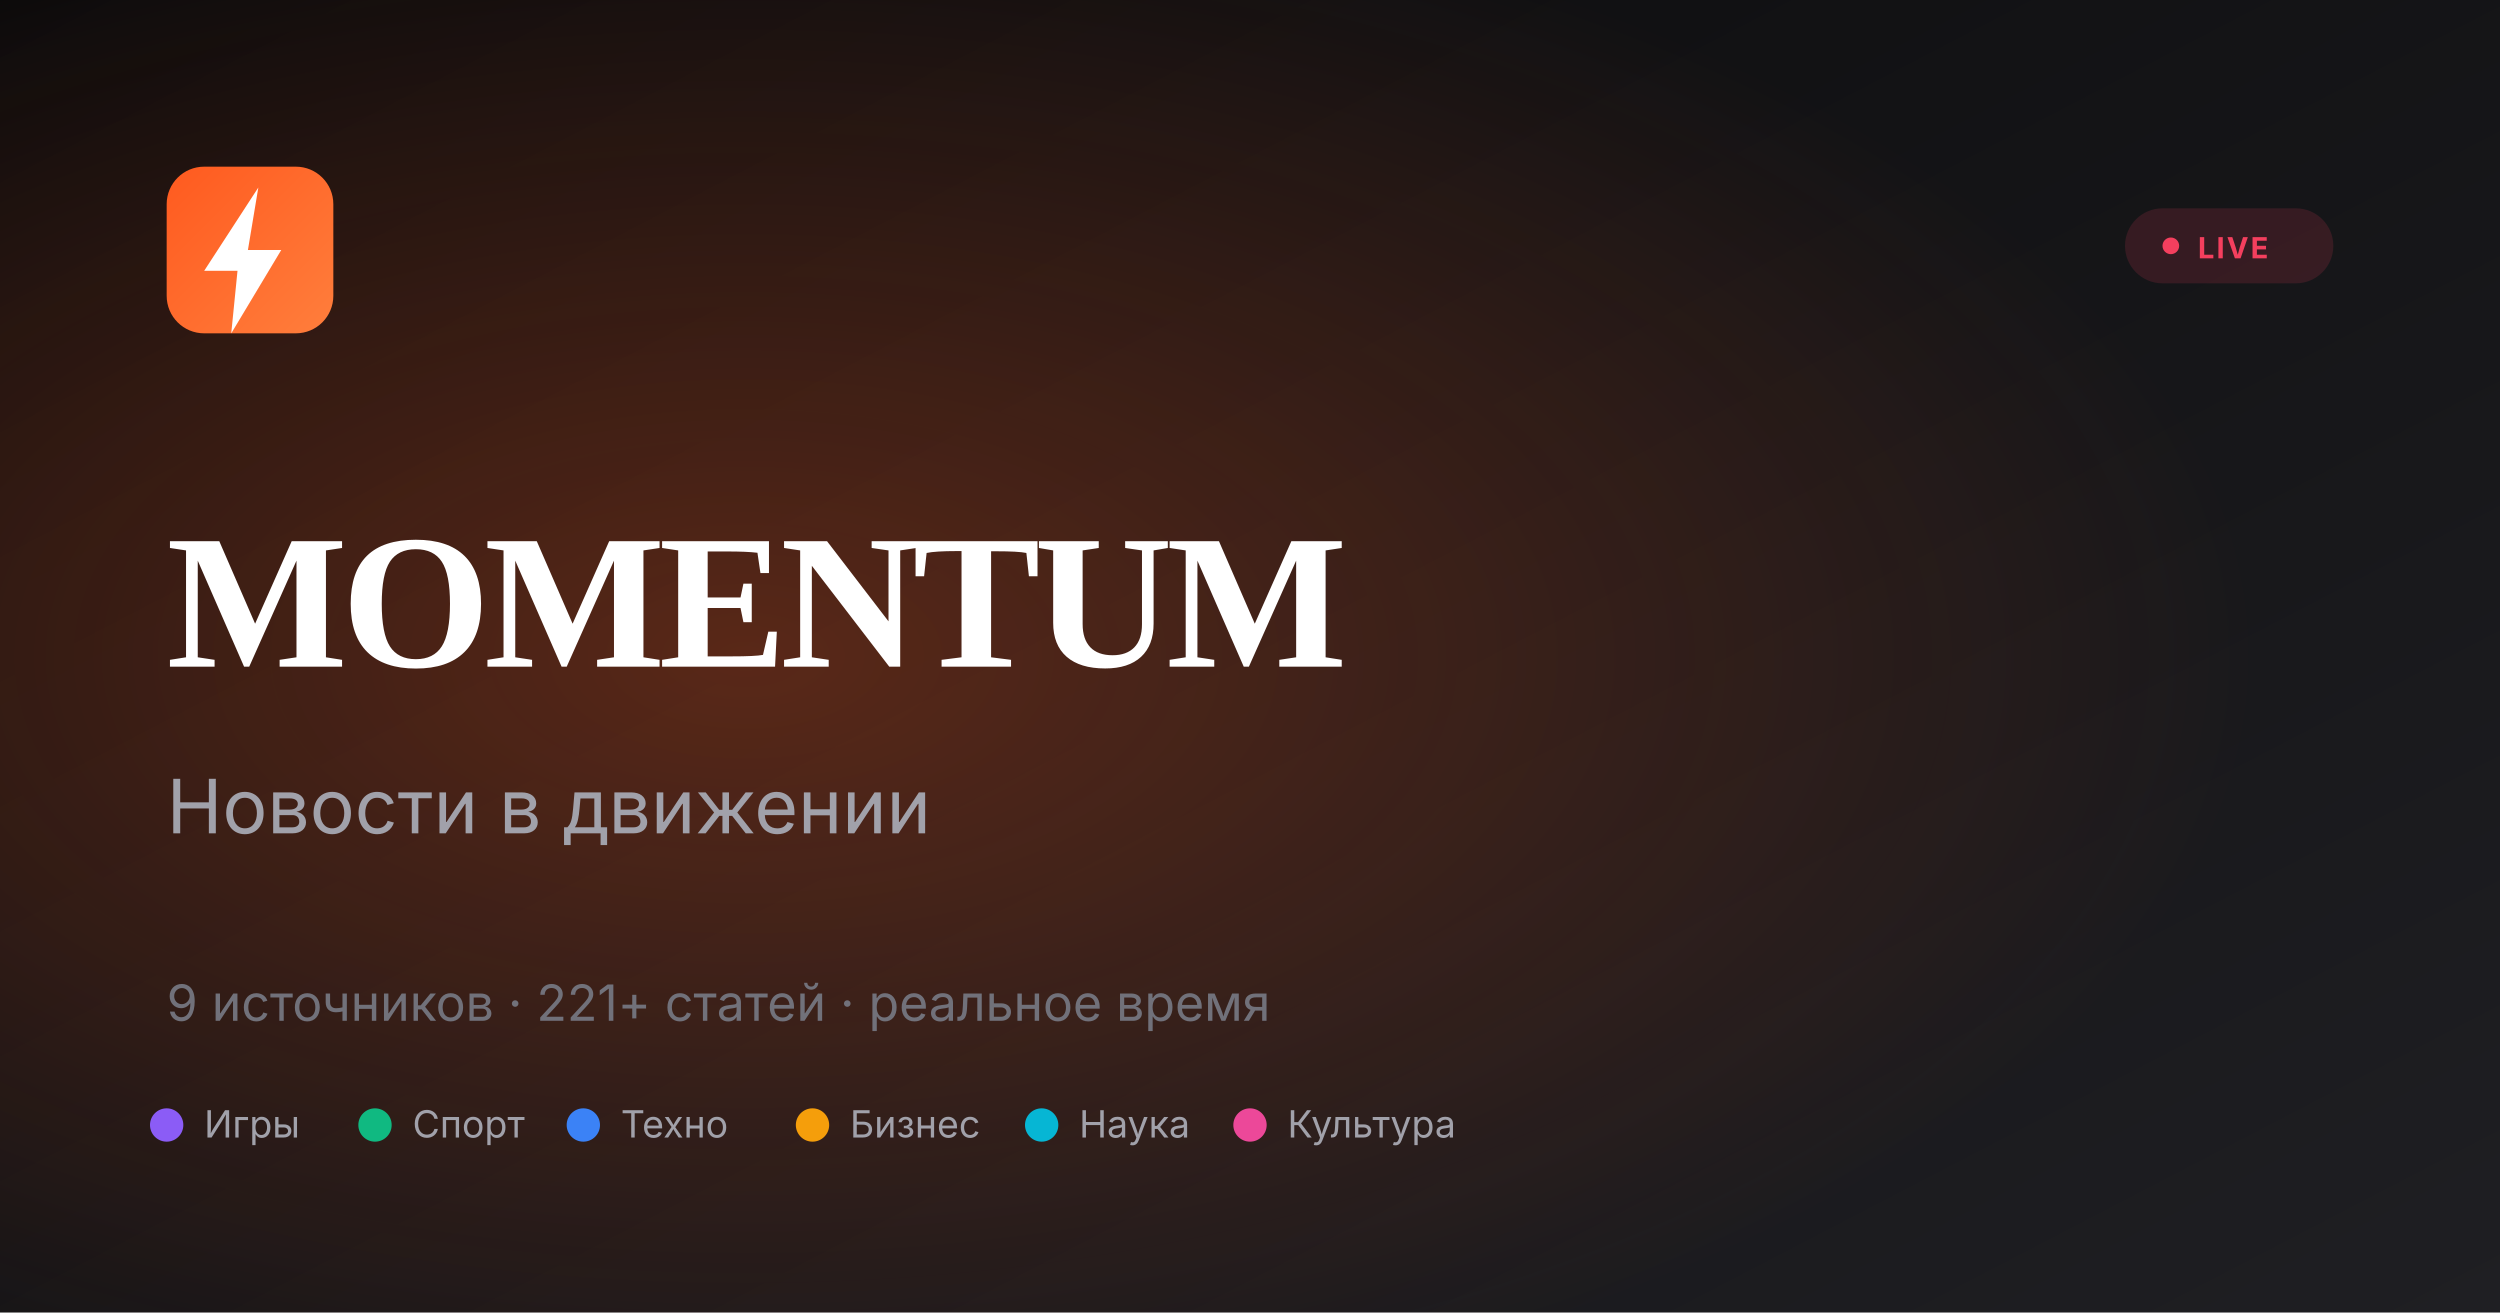
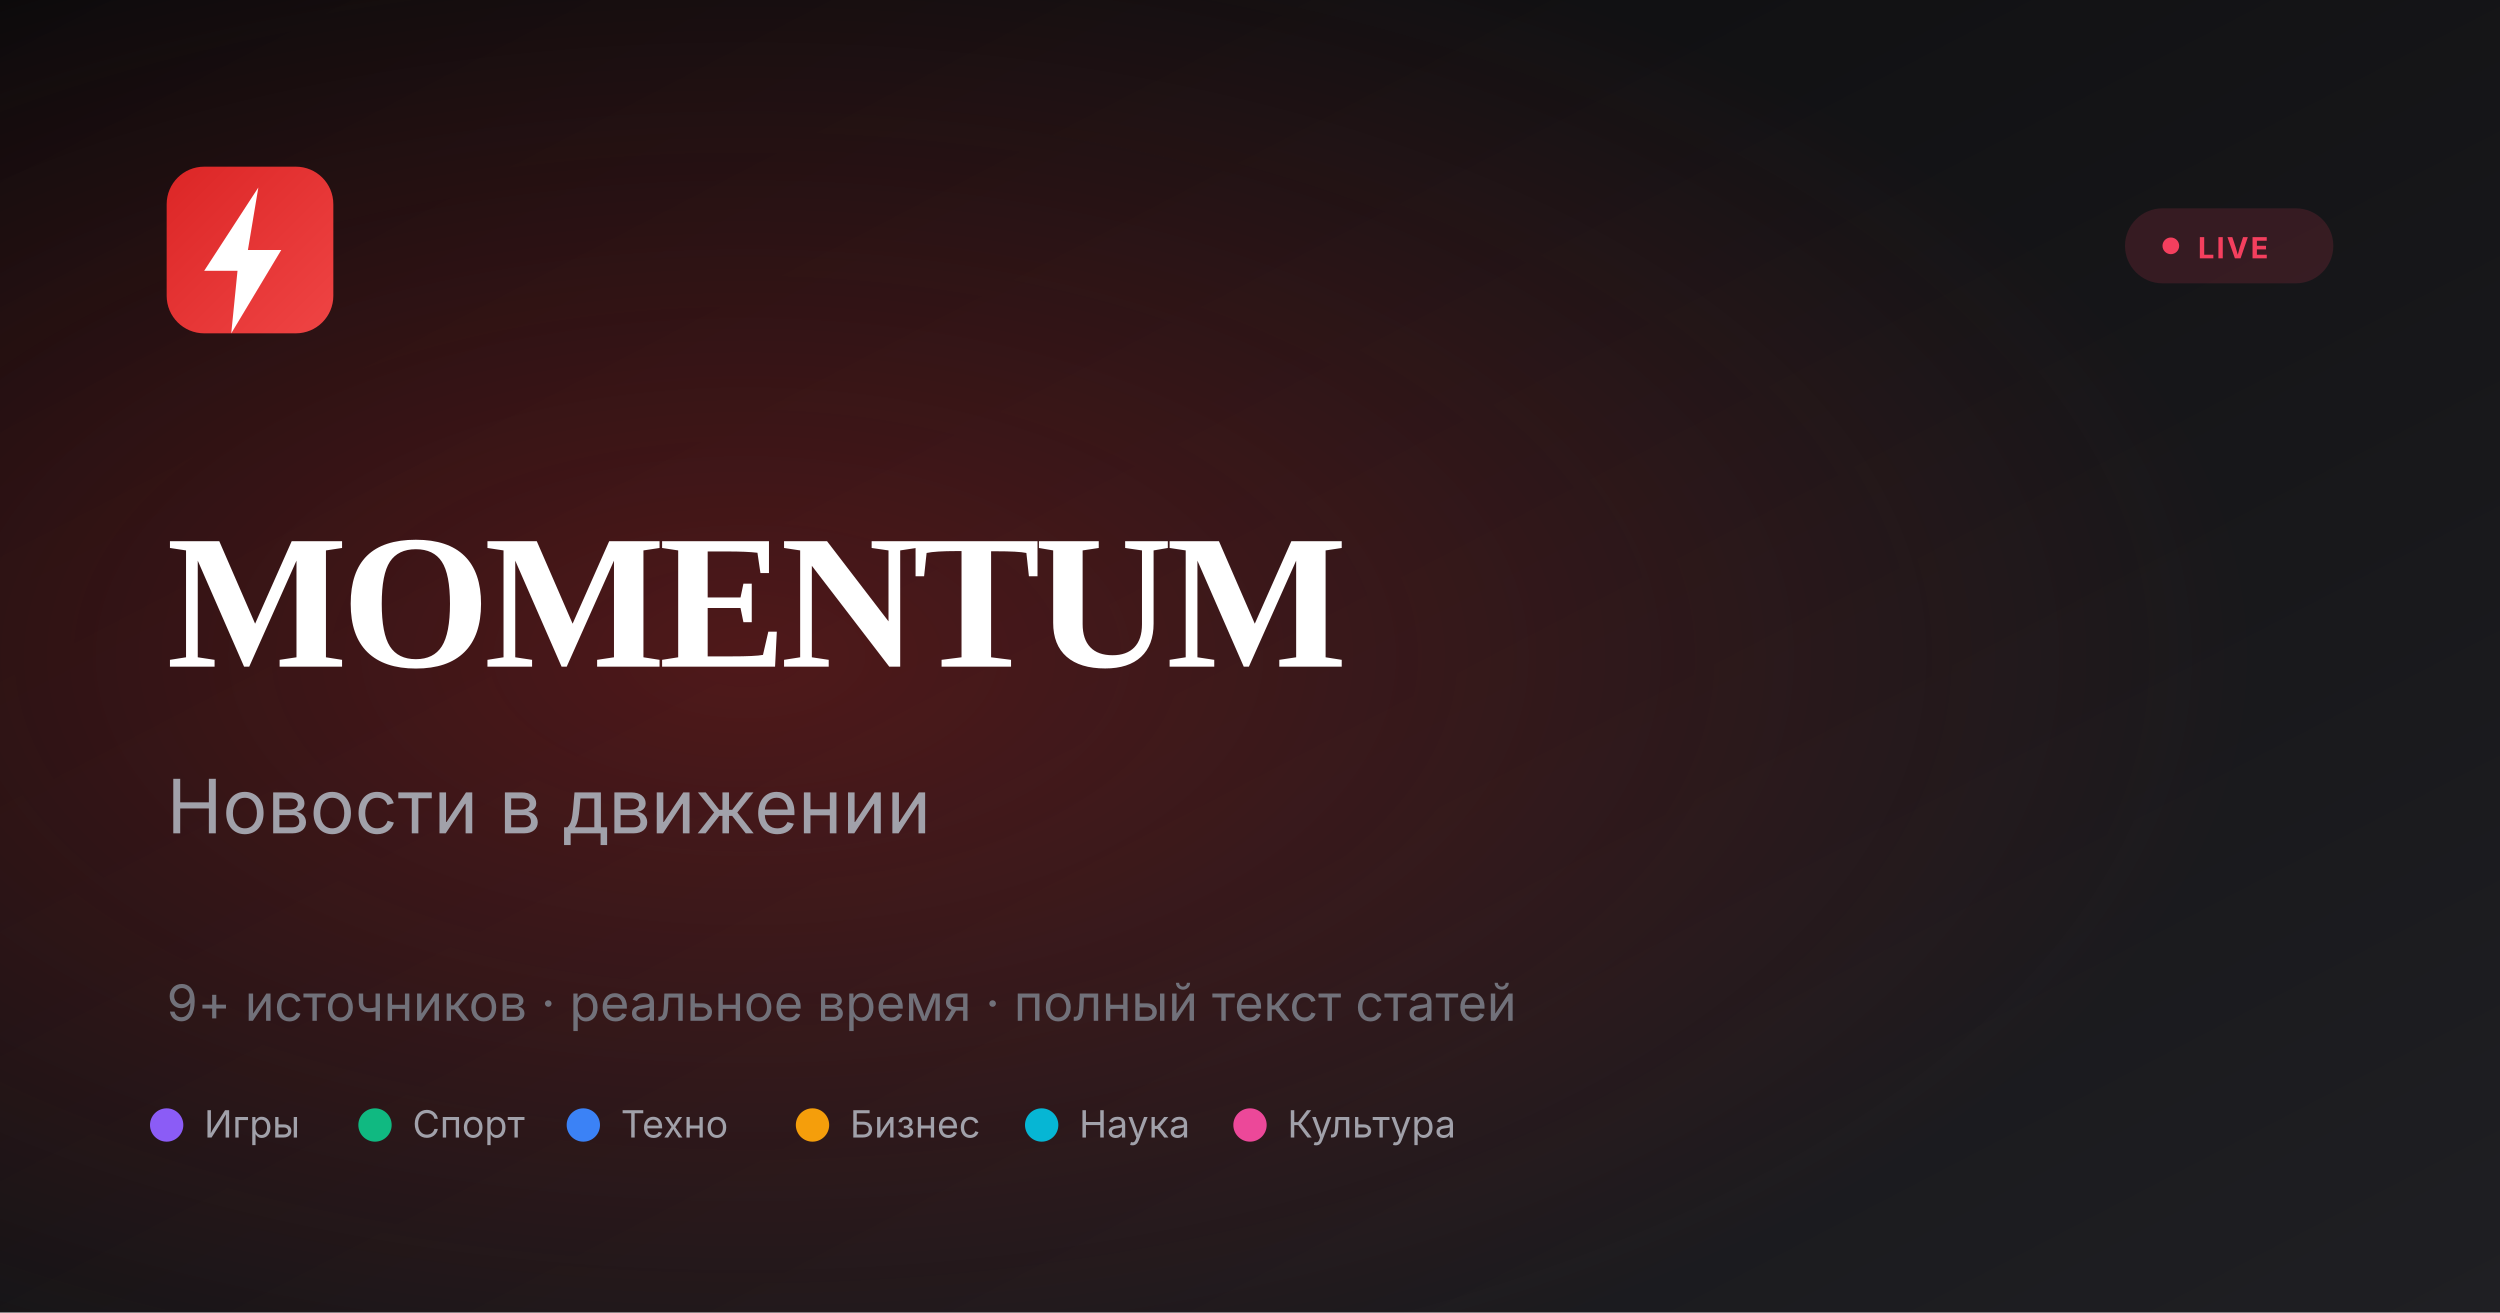
<svg xmlns="http://www.w3.org/2000/svg" viewBox="0 0 1200 630" width="1200" height="630">
  <defs>
    <linearGradient id="bg" x1="0" y1="0" x2="1" y2="1">
      <stop offset="0" stop-color="#0a0a0b" />
      <stop offset="1" stop-color="#1f1f23" />
    </linearGradient>
    <linearGradient id="brand" x1="0" y1="0" x2="1" y2="1">
-       <stop offset="0" stop-color="#ff5a1f" />
-       <stop offset="1" stop-color="#ff7e3c" />
+       <stop offset="0" stop-color="#dc2626" />
+       <stop offset="1" stop-color="#ef4444" />
    </linearGradient>
    <radialGradient id="glow" cx="0.3" cy="0.5" r="0.6">
-       <stop offset="0" stop-color="#ff5a1f" stop-opacity="0.3" />
-       <stop offset="1" stop-color="#ff5a1f" stop-opacity="0" />
+       <stop offset="0" stop-color="#dc2626" stop-opacity="0.3" />
+       <stop offset="1" stop-color="#dc2626" stop-opacity="0" />
    </radialGradient>
  </defs>
  <rect width="1200" height="630" fill="url(#bg)" />
  <rect width="1200" height="630" fill="url(#glow)" />
  <g transform="translate(80, 80)">
    <rect width="80" height="80" rx="18" fill="url(#brand)" />
    <path d="M44 10 L18 50 h16 l-3 30 24-40 h-16 z" fill="#fff" />
  </g>
  <text x="80" y="320" font-family="Georgia, 'Times New Roman', serif" font-size="92" font-weight="900" fill="#ffffff" letter-spacing="-3">MOMENTUM</text>
  <text x="80" y="400" font-family="-apple-system, 'Segoe UI', sans-serif" font-size="36" fill="#a1a1aa">Новости в движении</text>
-   <text x="80" y="490" font-family="-apple-system, 'Segoe UI', sans-serif" font-size="24" fill="#71717a">9 источников · 221+ статей · реальное время</text>
+   <text x="80" y="490" font-family="-apple-system, 'Segoe UI', sans-serif" font-size="24" fill="#71717a">9+ источников · реальное время · полный текст статей</text>
  <g transform="translate(80, 540)">
    <circle cx="0" cy="0" r="8" fill="#8b5cf6" />
    <text x="18" y="6" font-family="-apple-system, sans-serif" font-size="18" fill="#a1a1aa">Игры</text>
    <circle cx="100" cy="0" r="8" fill="#10b981" />
    <text x="118" y="6" font-family="-apple-system, sans-serif" font-size="18" fill="#a1a1aa">Спорт</text>
    <circle cx="200" cy="0" r="8" fill="#3b82f6" />
    <text x="218" y="6" font-family="-apple-system, sans-serif" font-size="18" fill="#a1a1aa">Техно</text>
    <circle cx="310" cy="0" r="8" fill="#f59e0b" />
    <text x="328" y="6" font-family="-apple-system, sans-serif" font-size="18" fill="#a1a1aa">Бизнес</text>
    <circle cx="420" cy="0" r="8" fill="#06b6d4" />
    <text x="438" y="6" font-family="-apple-system, sans-serif" font-size="18" fill="#a1a1aa">Наука</text>
    <circle cx="520" cy="0" r="8" fill="#ec4899" />
    <text x="538" y="6" font-family="-apple-system, sans-serif" font-size="18" fill="#a1a1aa">Культура</text>
  </g>
  <g transform="translate(1020, 100)">
    <rect width="100" height="36" rx="18" fill="rgba(244, 63, 94, 0.15)" />
    <circle cx="22" cy="18" r="4" fill="#f43f5e" />
    <text x="35" y="24" font-family="-apple-system, sans-serif" font-size="14" font-weight="700" fill="#f43f5e" letter-spacing="1">LIVE</text>
  </g>
</svg>
